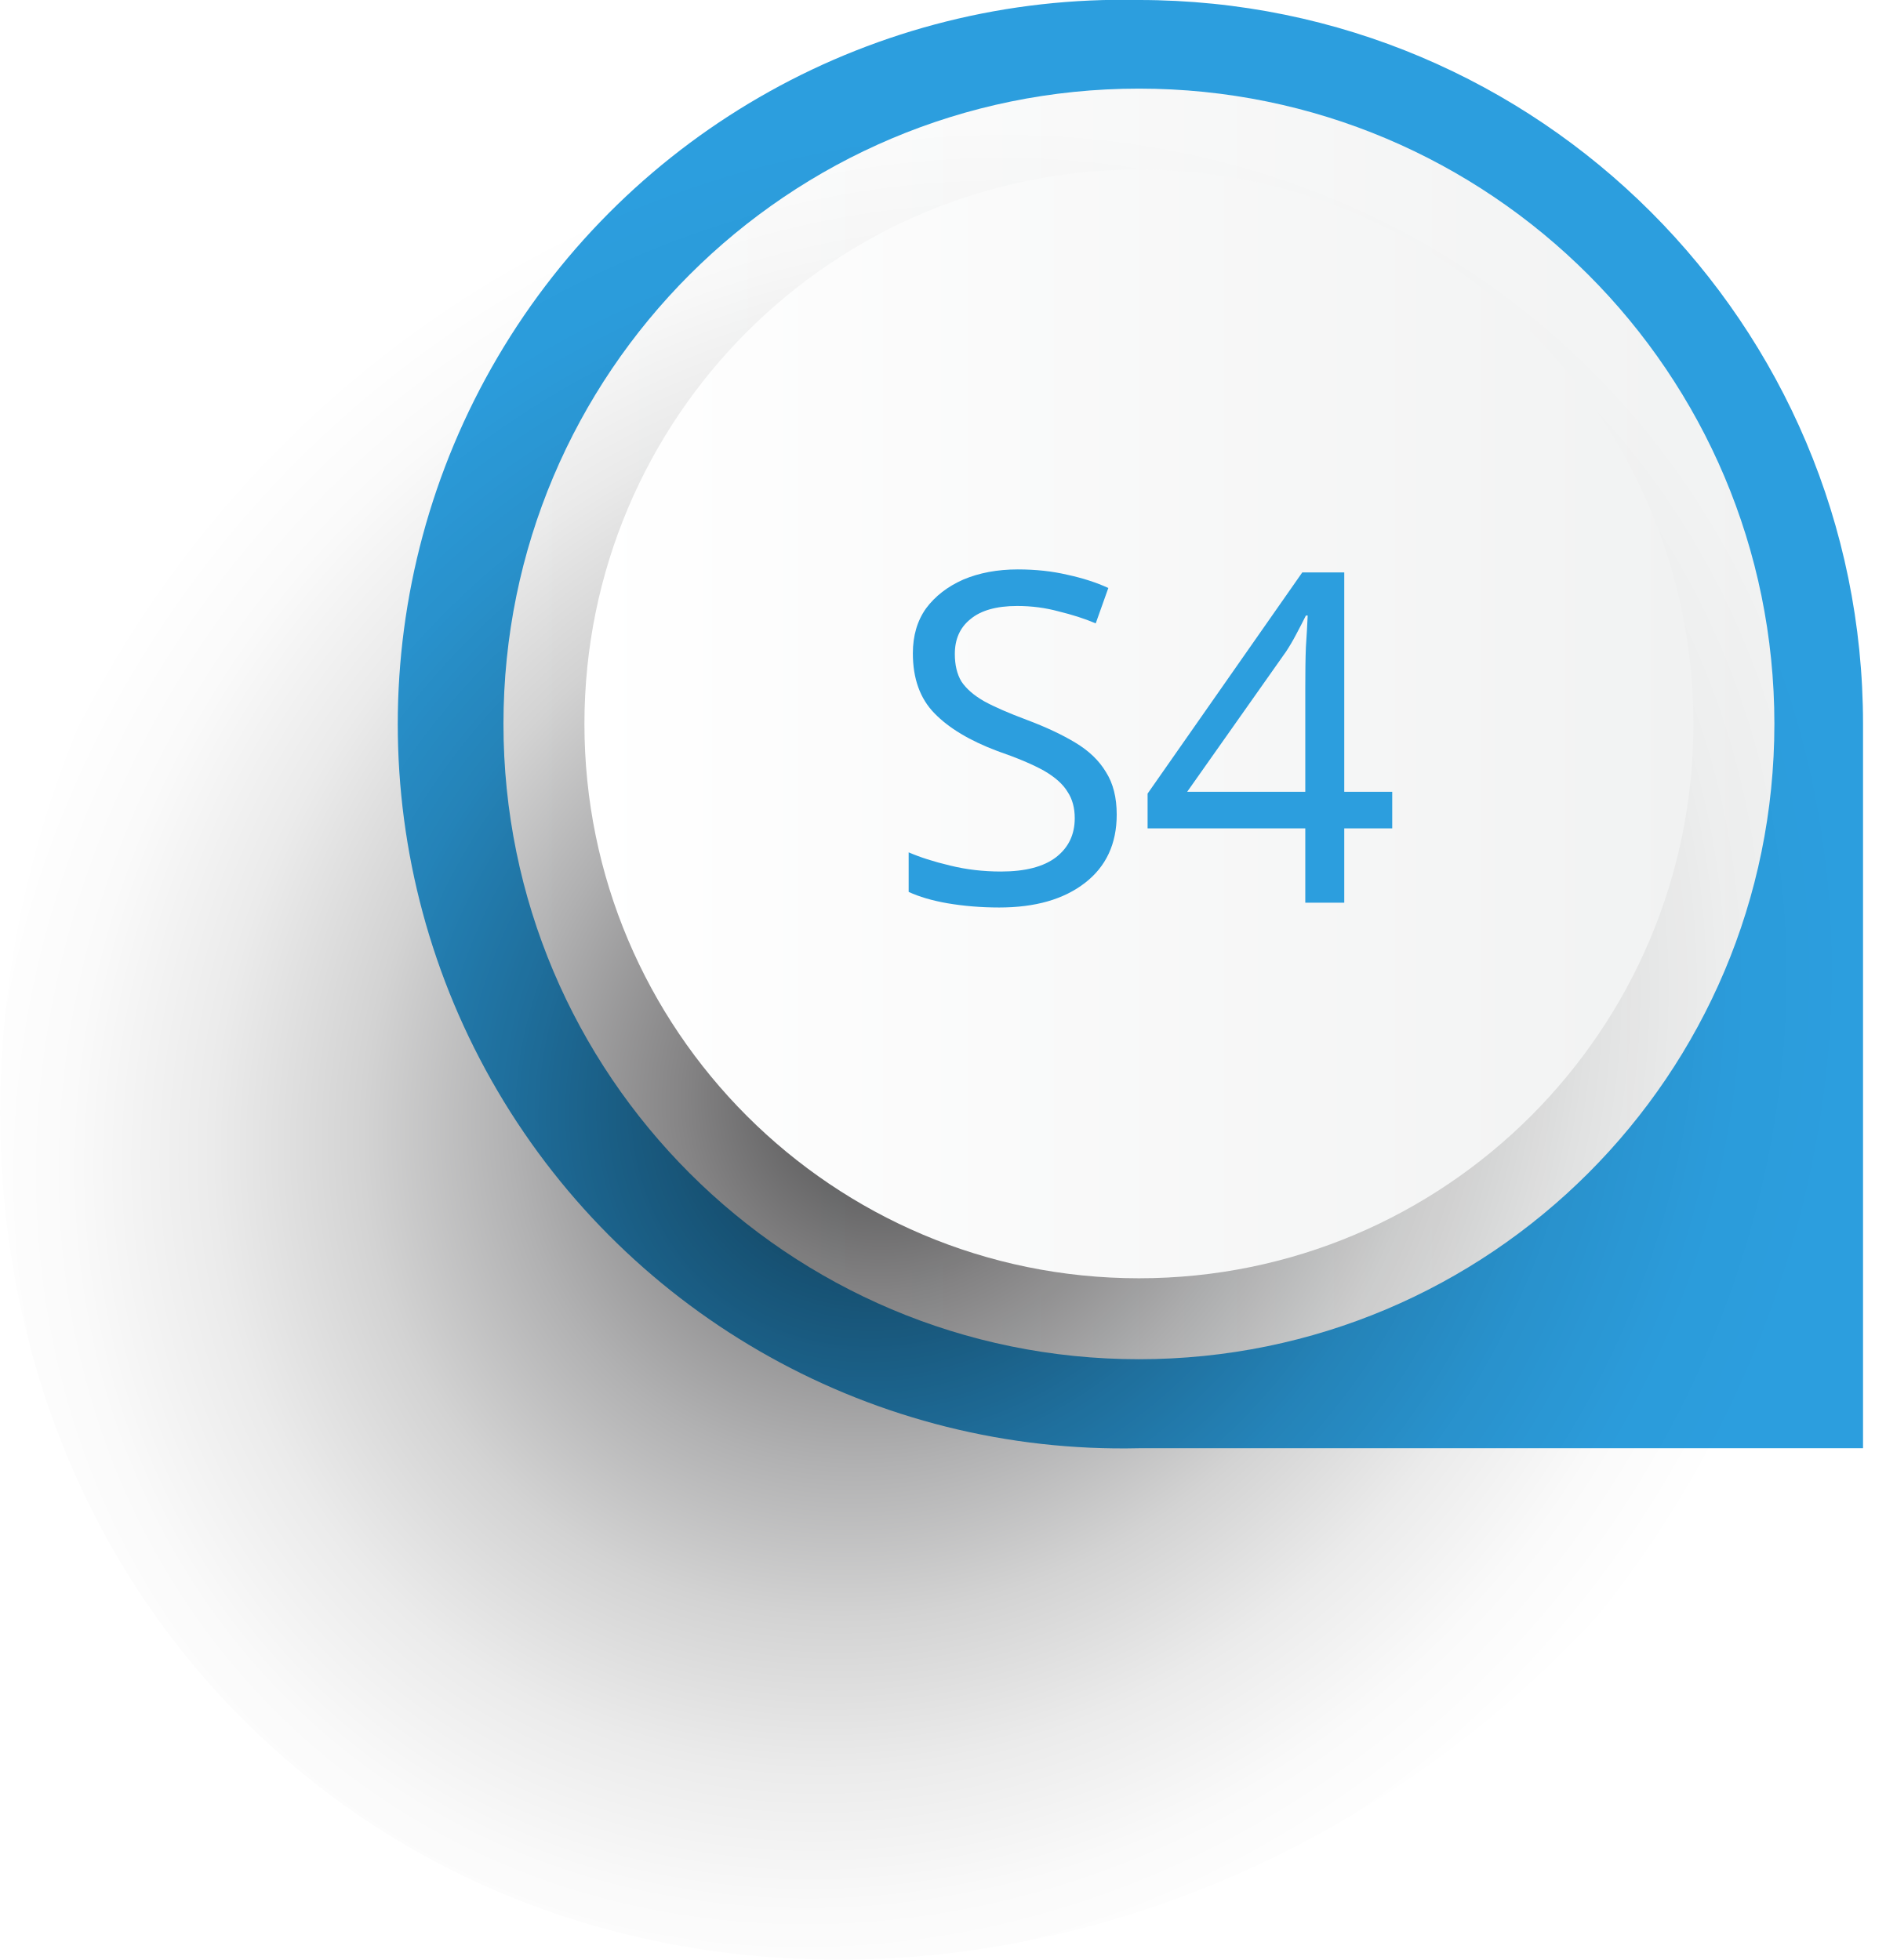
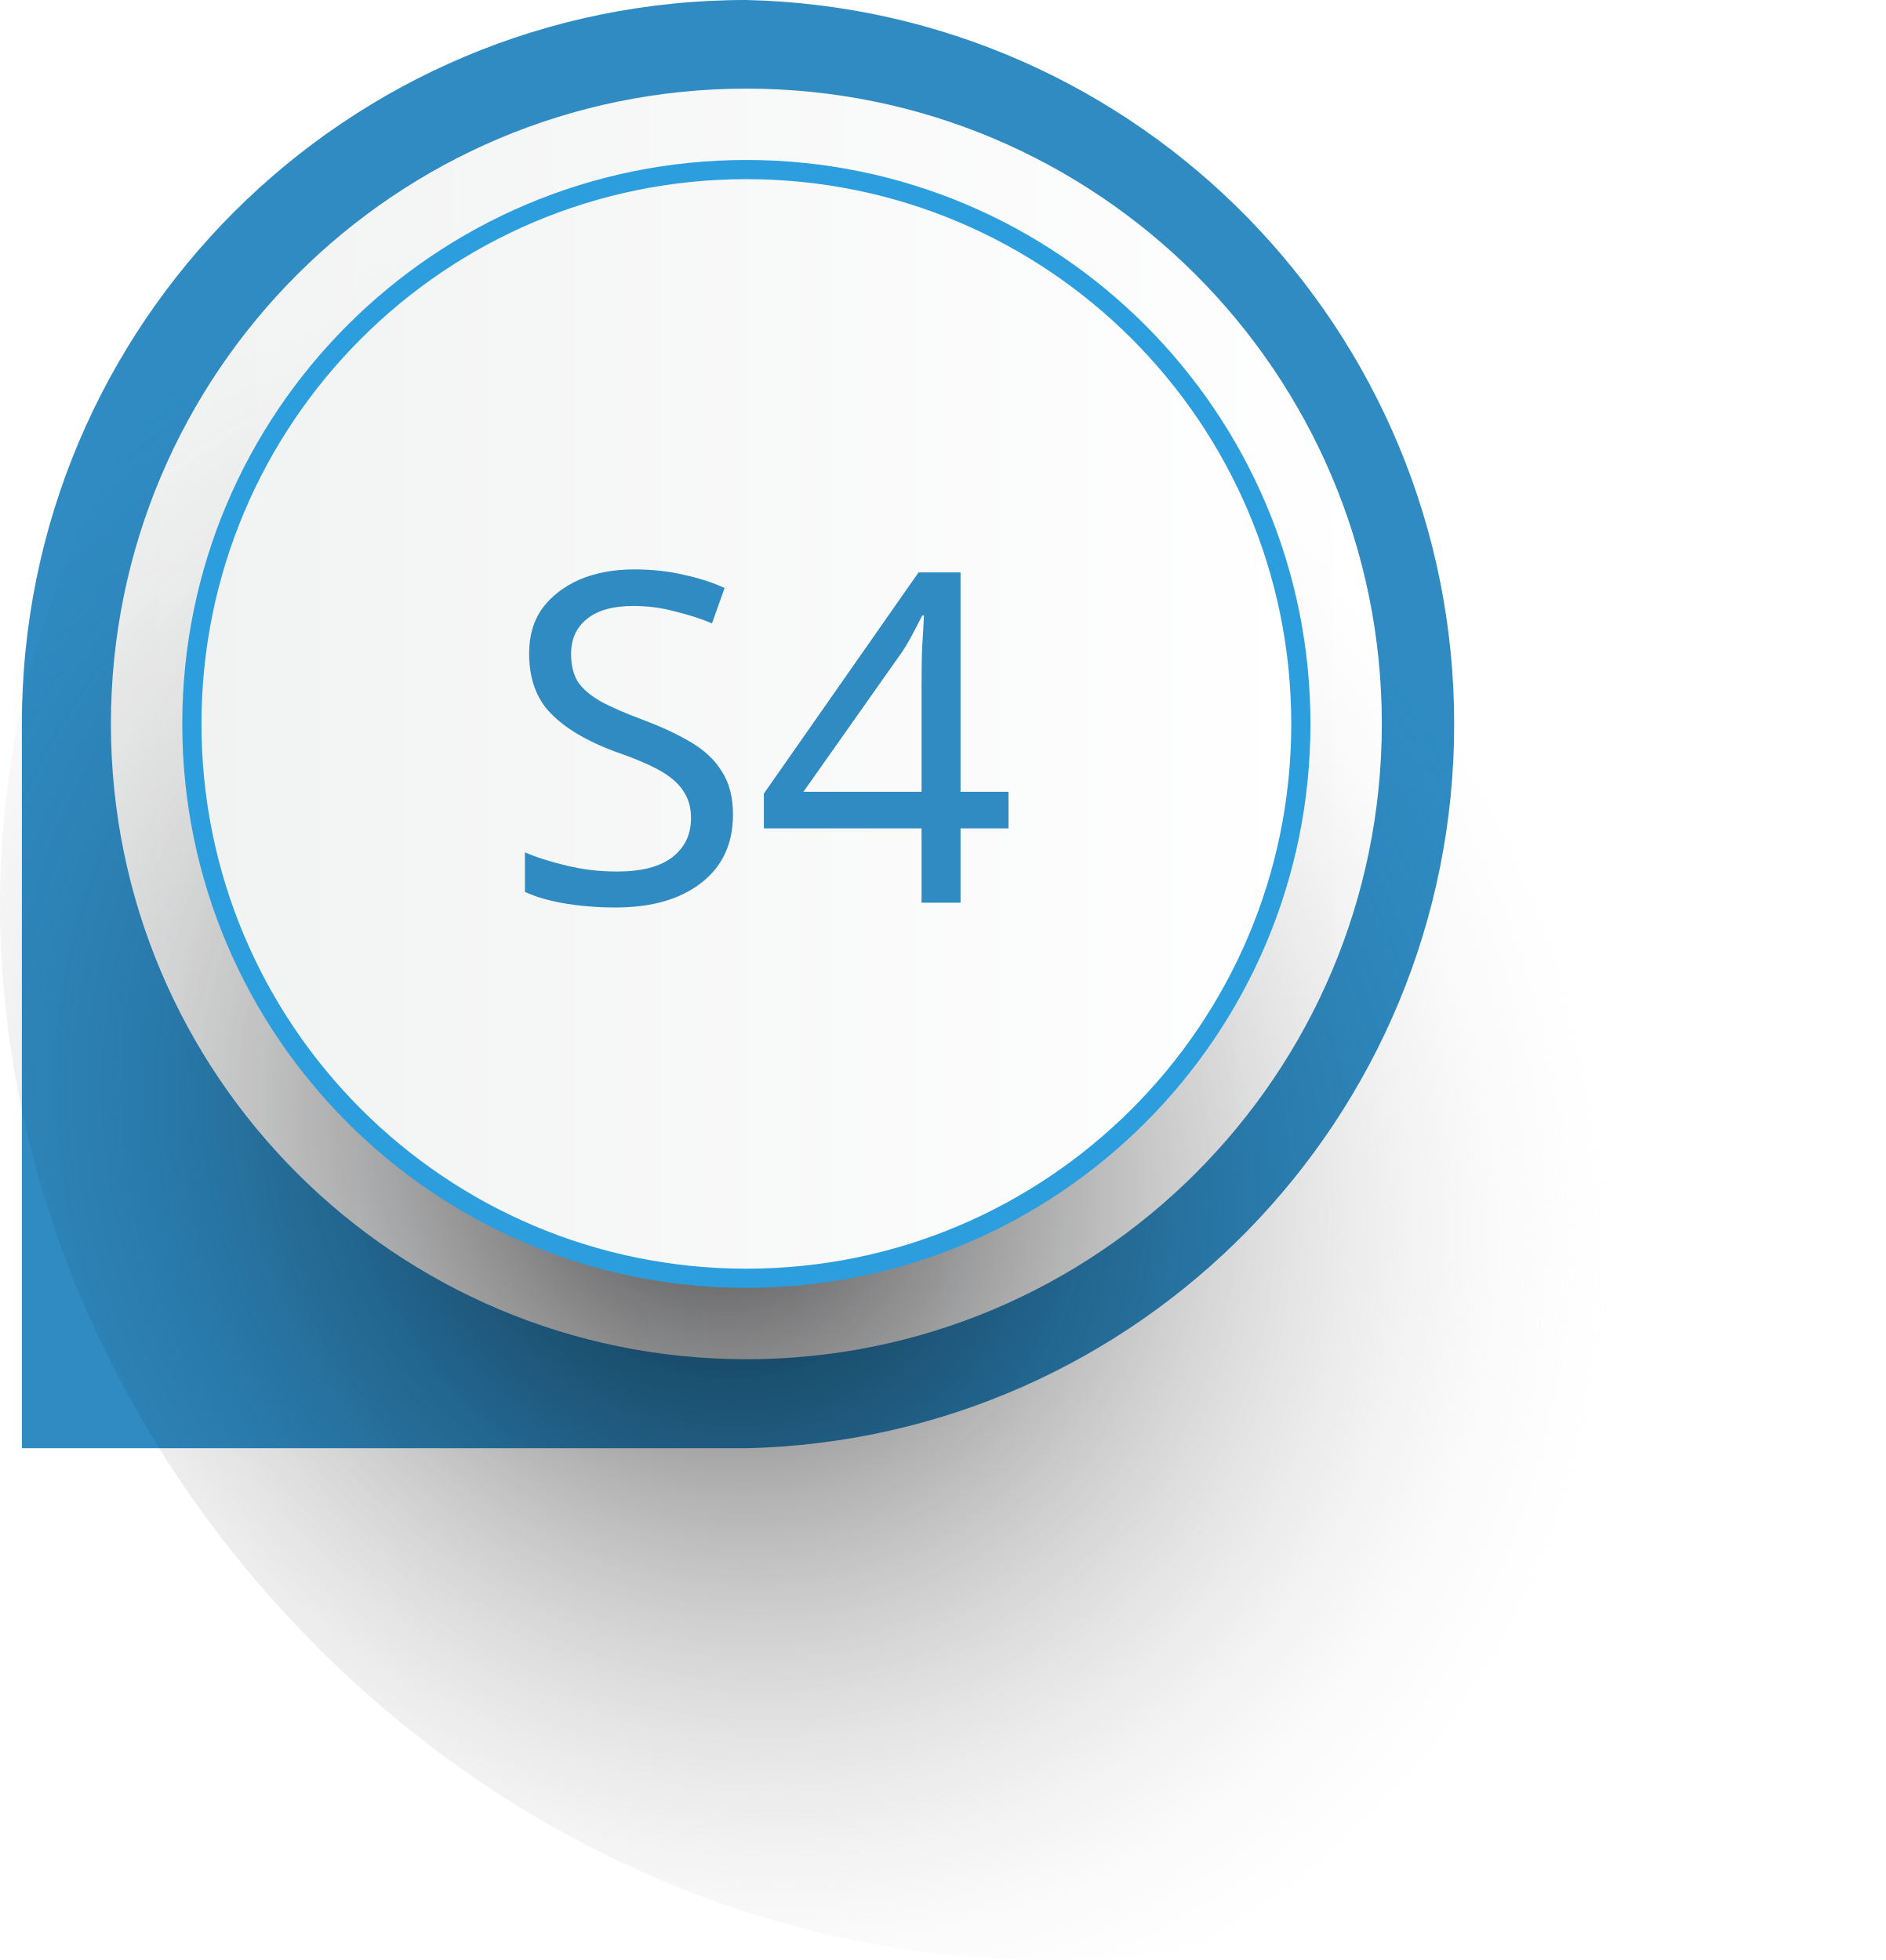
<svg xmlns="http://www.w3.org/2000/svg" xmlns:xlink="http://www.w3.org/1999/xlink" viewBox="0 0 49.13 51.09">
  <defs>
-     <style>.cls-1{isolation:isolate;}.cls-2,.cls-6{fill:#2c9ede;}.cls-3{fill:url(#linear-gradient);}.cls-4{mix-blend-mode:multiply;fill:url(#radial-gradient);}.cls-5{fill:url(#linear-gradient-2);}.cls-6{font-size:12px;font-family:AdobeGothicStd-Bold-KSCpc-EUC-H, Adobe Gothic Std;}</style>
-     <linearGradient id="linear-gradient" x1="13.12" y1="18.87" x2="46.23" y2="18.87" gradientUnits="userSpaceOnUse">
+     <style>.cls-1{isolation:isolate;}.cls-2,.cls-6{fill:#2f8bc2;}.cls-3{fill:url(#linear-gradient);}.cls-4{mix-blend-mode:multiply;fill:url(#무제_그라디언트_87);}.cls-5{stroke:#2c9ede;stroke-miterlimit:10;stroke-width:0.5px;fill:url(#linear-gradient-2);}.cls-6{font-size:12px;font-family:AdobeGothicStd-Bold-KSCpc-EUC-H, Adobe Gothic Std;}</style>
+     <linearGradient id="linear-gradient" x1="-6.88" y1="18.87" x2="26.23" y2="18.87" gradientTransform="matrix(-1, 0, 0, 1, 29.13, 0)" gradientUnits="userSpaceOnUse">
      <stop offset="0" stop-color="#fff" />
      <stop offset="1" stop-color="#f1f2f2" />
    </linearGradient>
-     <radialGradient id="radial-gradient" cx="-990.45" cy="1335.86" r="23.04" gradientTransform="matrix(0, 1.01, -1.13, 0, 1532.06, 1027.01)" gradientUnits="userSpaceOnUse">
+     <radialGradient id="무제_그라디언트_87" cx="-1007.75" cy="1341.85" r="23.04" gradientTransform="matrix(-0.78, -0.72, -0.64, 0.86, 90.27, -1854.7)" gradientUnits="userSpaceOnUse">
      <stop offset="0" stop-color="#414042" />
-       <stop offset="0.05" stop-color="#515152" />
-       <stop offset="0.23" stop-color="#868586" />
-       <stop offset="0.41" stop-color="#b1b1b2" />
-       <stop offset="0.57" stop-color="#d3d3d3" />
-       <stop offset="0.73" stop-color="#ebebeb" />
-       <stop offset="0.88" stop-color="#fafafa" />
-       <stop offset="1" stop-color="#fff" />
+       <stop offset="1" stop-color="#fff" stop-opacity="0" />
    </radialGradient>
-     <linearGradient id="linear-gradient-2" x1="15.23" y1="18.87" x2="44.13" y2="18.87" xlink:href="#linear-gradient" />
+     <linearGradient id="linear-gradient-2" x1="-4.77" y1="18.87" x2="24.13" y2="18.87" xlink:href="#linear-gradient" />
  </defs>
  <g class="cls-1">
    <g id="레이어_2" data-name="레이어 2">
      <g id="레이어_1-2" data-name="레이어 1">
-         <path class="cls-2" d="M29.68,0a18.88,18.88,0,1,0,0,37.75H48.55V18.87A18.87,18.87,0,0,0,29.68,0Z" />
-         <circle class="cls-3" cx="29.68" cy="18.87" r="16.56" />
-         <ellipse class="cls-4" cx="24.56" cy="26.29" rx="26" ry="23.28" transform="translate(-11.41 26.61) rotate(-47.46)" />
-         <circle class="cls-5" cx="29.68" cy="18.87" r="14.45" />
-         <text class="cls-6" transform="translate(23.07 23.53)">S4</text>
+         <path class="cls-2" d="M19.45,0a18.88,18.88,0,0,1,0,37.75H.57V18.87A18.87,18.87,0,0,1,19.45,0Z" />
+         <circle class="cls-3" cx="19.45" cy="18.87" r="16.56" />
+         <ellipse class="cls-4" cx="24.56" cy="26.29" rx="23.28" ry="26" transform="translate(-11.31 23.53) rotate(-42.54)" />
+         <circle class="cls-5" cx="19.45" cy="18.87" r="14.45" />
+         <text class="cls-6" transform="translate(13.07 23.53)">S4</text>
      </g>
    </g>
  </g>
</svg>
